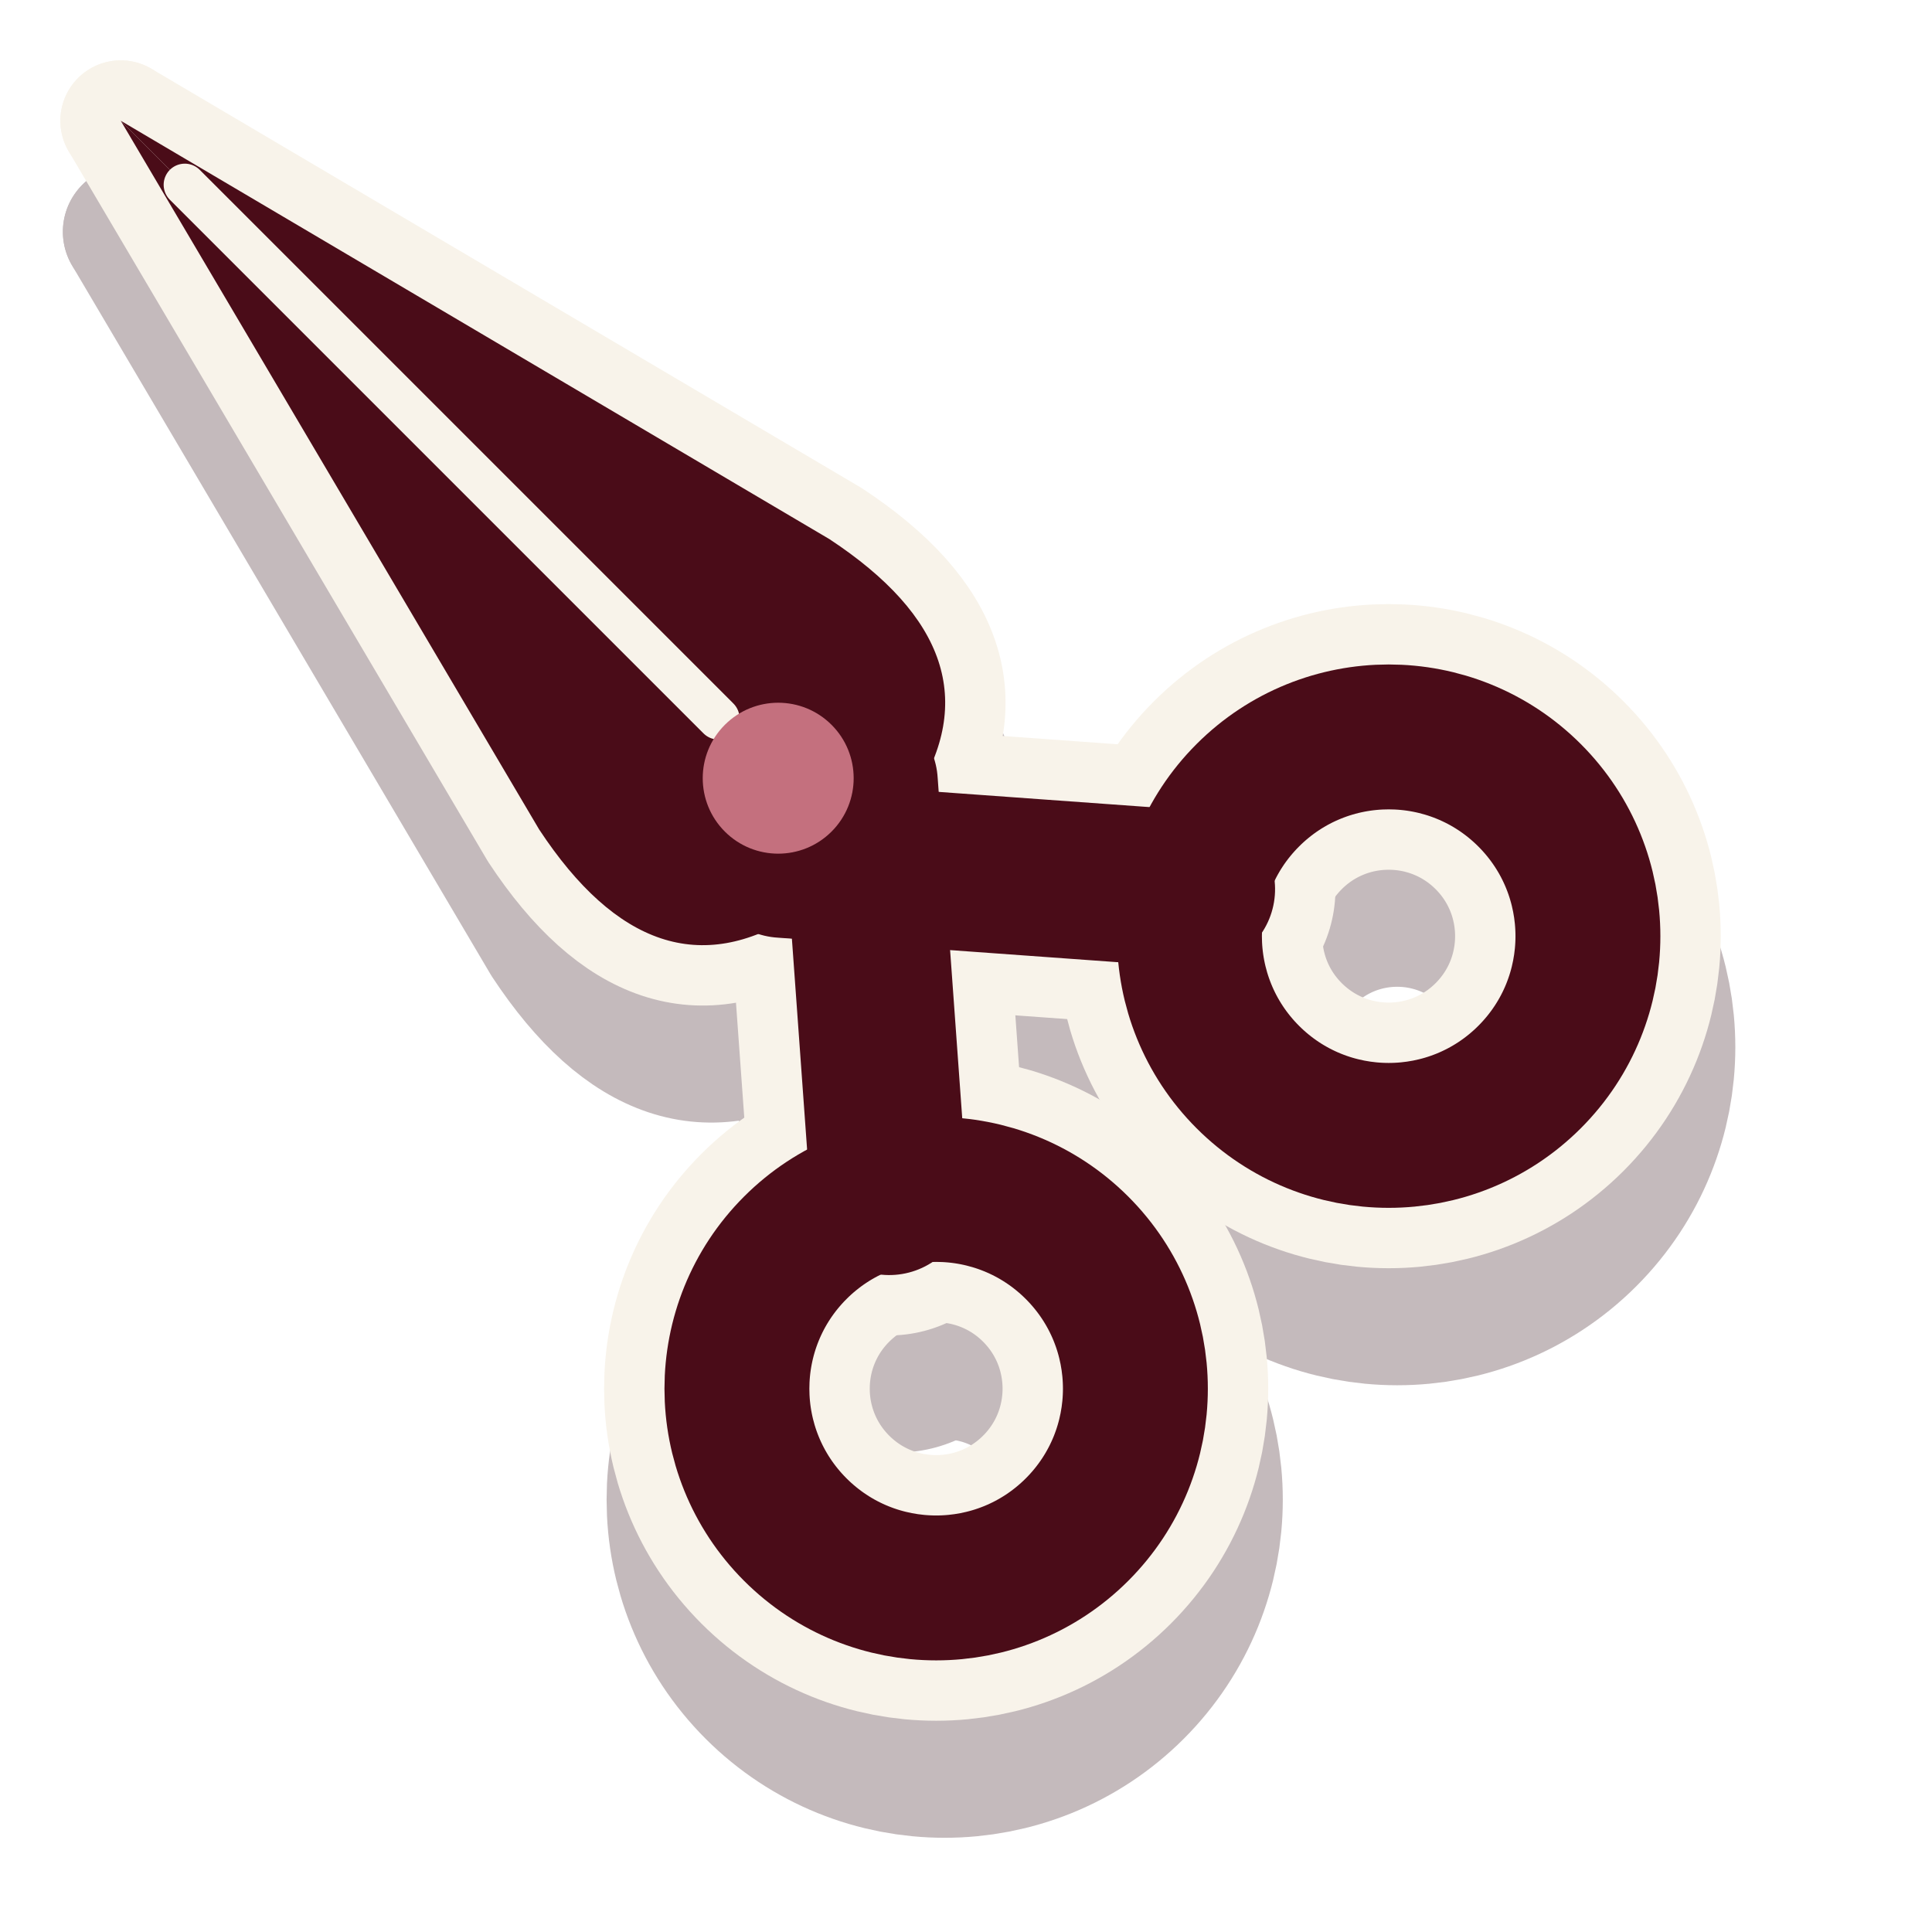
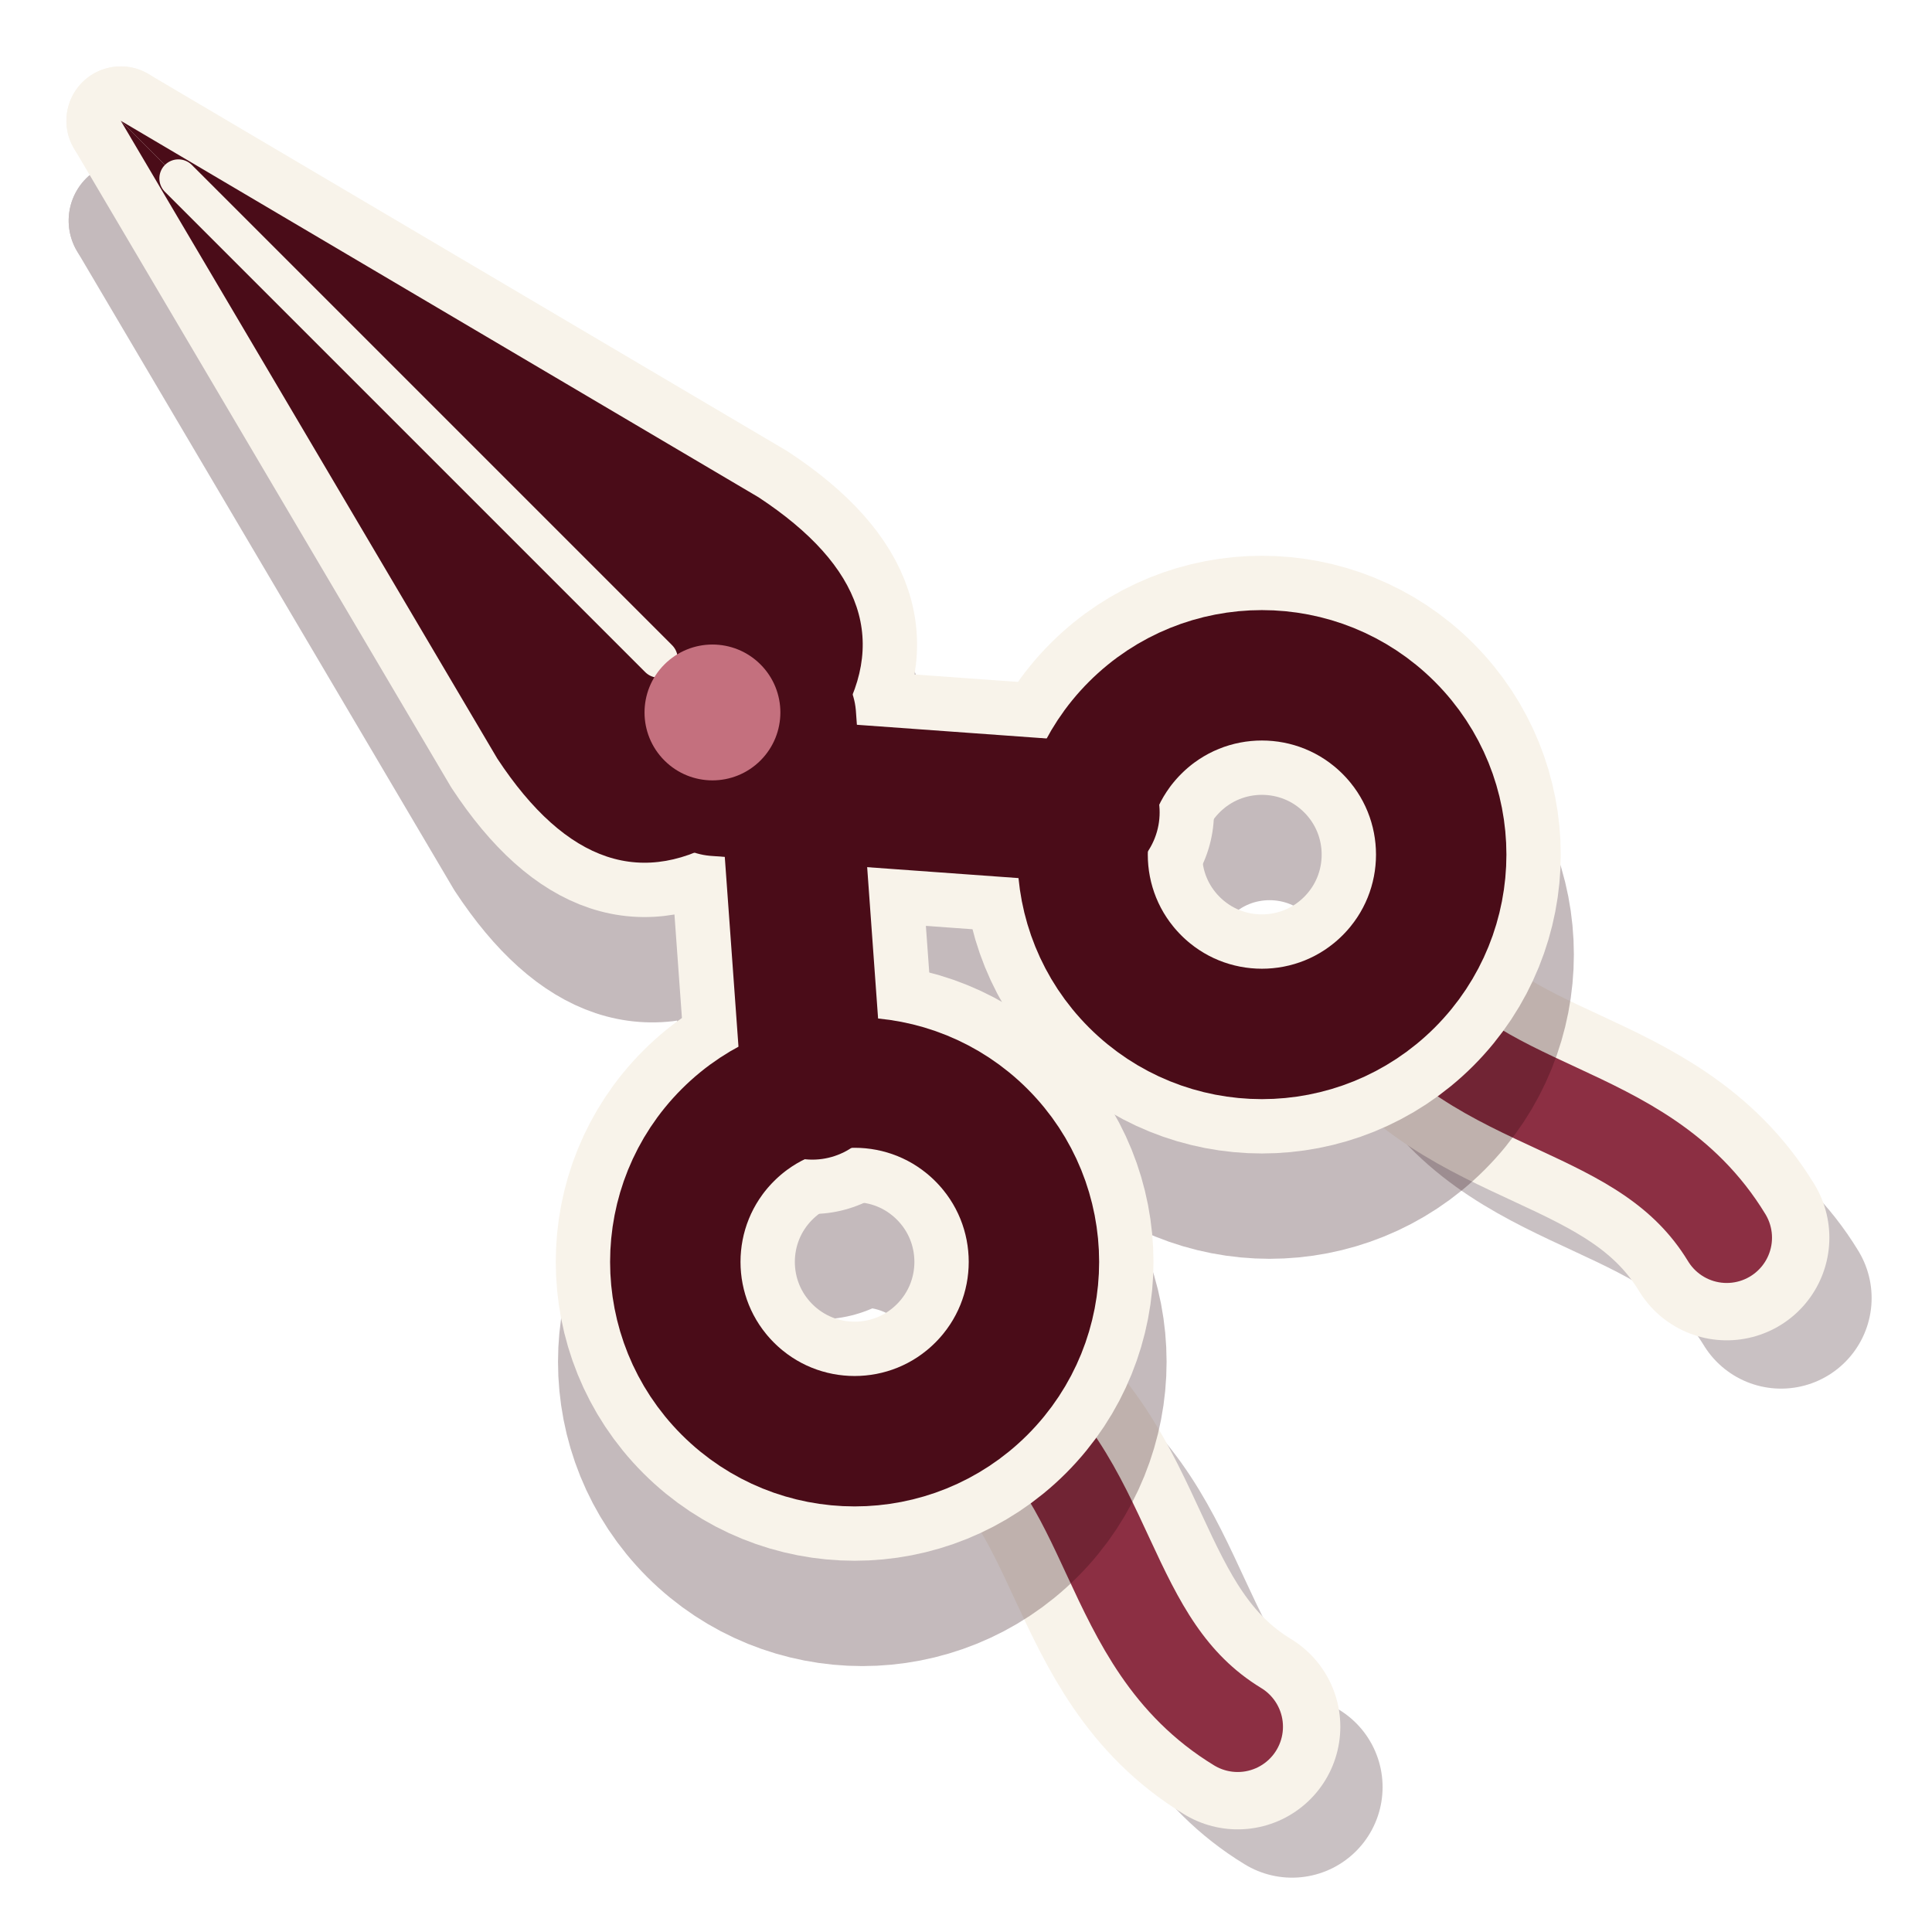
<svg xmlns="http://www.w3.org/2000/svg" width="32" height="32" viewBox="0 0 32 32">
-   <g transform="translate(2 2) rotate(45)">
+   <path d="M23.0 16.3 C 24.4 18.5, 27.2 18.2, 28.6 20.5" transform="translate(0.9 1)" fill="none" stroke="#2a0810" stroke-opacity="0.25" stroke-width="3" stroke-linecap="round" />
+   <path d="M16.3 23.0 C 18.5 24.4, 18.2 27.2, 20.5 28.6" transform="translate(0.9 1)" fill="none" stroke="#2a0810" stroke-opacity="0.25" stroke-width="3" stroke-linecap="round" />
+   <path d="M23.0 16.3 C 24.4 18.5, 27.2 18.2, 28.6 20.5" fill="none" stroke="#f8f3ea" stroke-width="3.4" stroke-linecap="round" />
+   <path d="M16.3 23.0 C 18.5 24.4, 18.2 27.2, 20.5 28.6" fill="none" stroke="#f8f3ea" stroke-width="3.4" stroke-linecap="round" />
+   <path d="M23.0 16.3 C 24.4 18.5, 27.2 18.2, 28.6 20.5" fill="none" stroke="#8c2f43" stroke-width="1.5" stroke-linecap="round" />
+   <path d="M16.3 23.0 C 18.5 24.4, 18.2 27.2, 20.5 28.6" fill="none" stroke="#8c2f43" stroke-width="1.5" stroke-linecap="round" />
+   <g transform="translate(2 2) rotate(45) scale(0.9)">
    <g transform="translate(1.4 1.2)" opacity="0.28">
      <g transform="rotate(0 15.4 0)">
        <path d="M0 0 L13.2 3.4 Q16.6 4.1 17.2 1.4 L17.2 0 Z" fill="#2a0810" stroke="#2a0810" stroke-width="2.2" stroke-linejoin="round" />
        <path d="M16.4 0.9 L21.6 -3.6" stroke="#2a0810" stroke-width="4.8" stroke-linecap="round" />
        <circle cx="24.4" cy="-5.3" r="3.3" fill="none" stroke="#2a0810" stroke-width="4.6" />
      </g>
      <g transform="rotate(0 15.4 0)">
        <path d="M0 0 L13.2 -3.4 Q16.6 -4.1 17.2 -1.4 L17.2 0 Z" fill="#2a0810" stroke="#2a0810" stroke-width="2.2" stroke-linejoin="round" />
        <path d="M16.4 -0.9 L21.6 3.6" stroke="#2a0810" stroke-width="4.8" stroke-linecap="round" />
        <circle cx="24.4" cy="5.3" r="3.3" fill="none" stroke="#2a0810" stroke-width="4.6" />
      </g>
    </g>
    <g transform="rotate(0 15.4 0)">
      <path d="M0 0 L13.2 3.4 Q16.6 4.1 17.2 1.4 L17.2 0 Z" fill="#f8f3ea" stroke="#f8f3ea" stroke-width="2.0" stroke-linejoin="round" />
      <path d="M16.4 0.9 L21.6 -3.6" stroke="#f8f3ea" stroke-width="4.6" stroke-linecap="round" />
      <circle cx="24.4" cy="-5.3" r="3.3" fill="none" stroke="#f8f3ea" stroke-width="4.4" />
    </g>
    <g transform="rotate(0 15.4 0)">
      <path d="M0 0 L13.2 -3.4 Q16.6 -4.1 17.2 -1.4 L17.2 0 Z" fill="#f8f3ea" stroke="#f8f3ea" stroke-width="2.0" stroke-linejoin="round" />
      <path d="M16.4 -0.9 L21.6 3.6" stroke="#f8f3ea" stroke-width="4.6" stroke-linecap="round" />
      <circle cx="24.4" cy="5.3" r="3.3" fill="none" stroke="#f8f3ea" stroke-width="4.4" />
    </g>
    <circle cx="15.4" cy="0" r="2.1" fill="#f8f3ea" />
    <g transform="rotate(0 15.4 0)">
      <path d="M0 0 L13.2 3.4 Q16.6 4.1 17.2 1.4 L17.2 0 Z" fill="#4a0c18" />
      <path d="M16.4 0.9 L21.6 -3.6" stroke="#4a0c18" stroke-width="2.6" stroke-linecap="round" />
      <circle cx="24.4" cy="-5.3" r="3.3" fill="none" stroke="#4a0c18" stroke-width="2.4" />
    </g>
    <g transform="rotate(0 15.4 0)">
      <path d="M0 0 L13.2 -3.4 Q16.6 -4.1 17.2 -1.4 L17.2 0 Z" fill="#4a0c18" />
      <path d="M16.4 -0.9 L21.6 3.6" stroke="#4a0c18" stroke-width="2.6" stroke-linecap="round" />
      <circle cx="24.4" cy="5.3" r="3.3" fill="none" stroke="#4a0c18" stroke-width="2.4" />
    </g>
    <path d="M1.5 0 L14 0" stroke="#f8f3ea" stroke-width="0.7" stroke-linecap="round" />
    <circle cx="15.4" cy="0" r="1.25" fill="#c4707e" />
  </g>
</svg>
